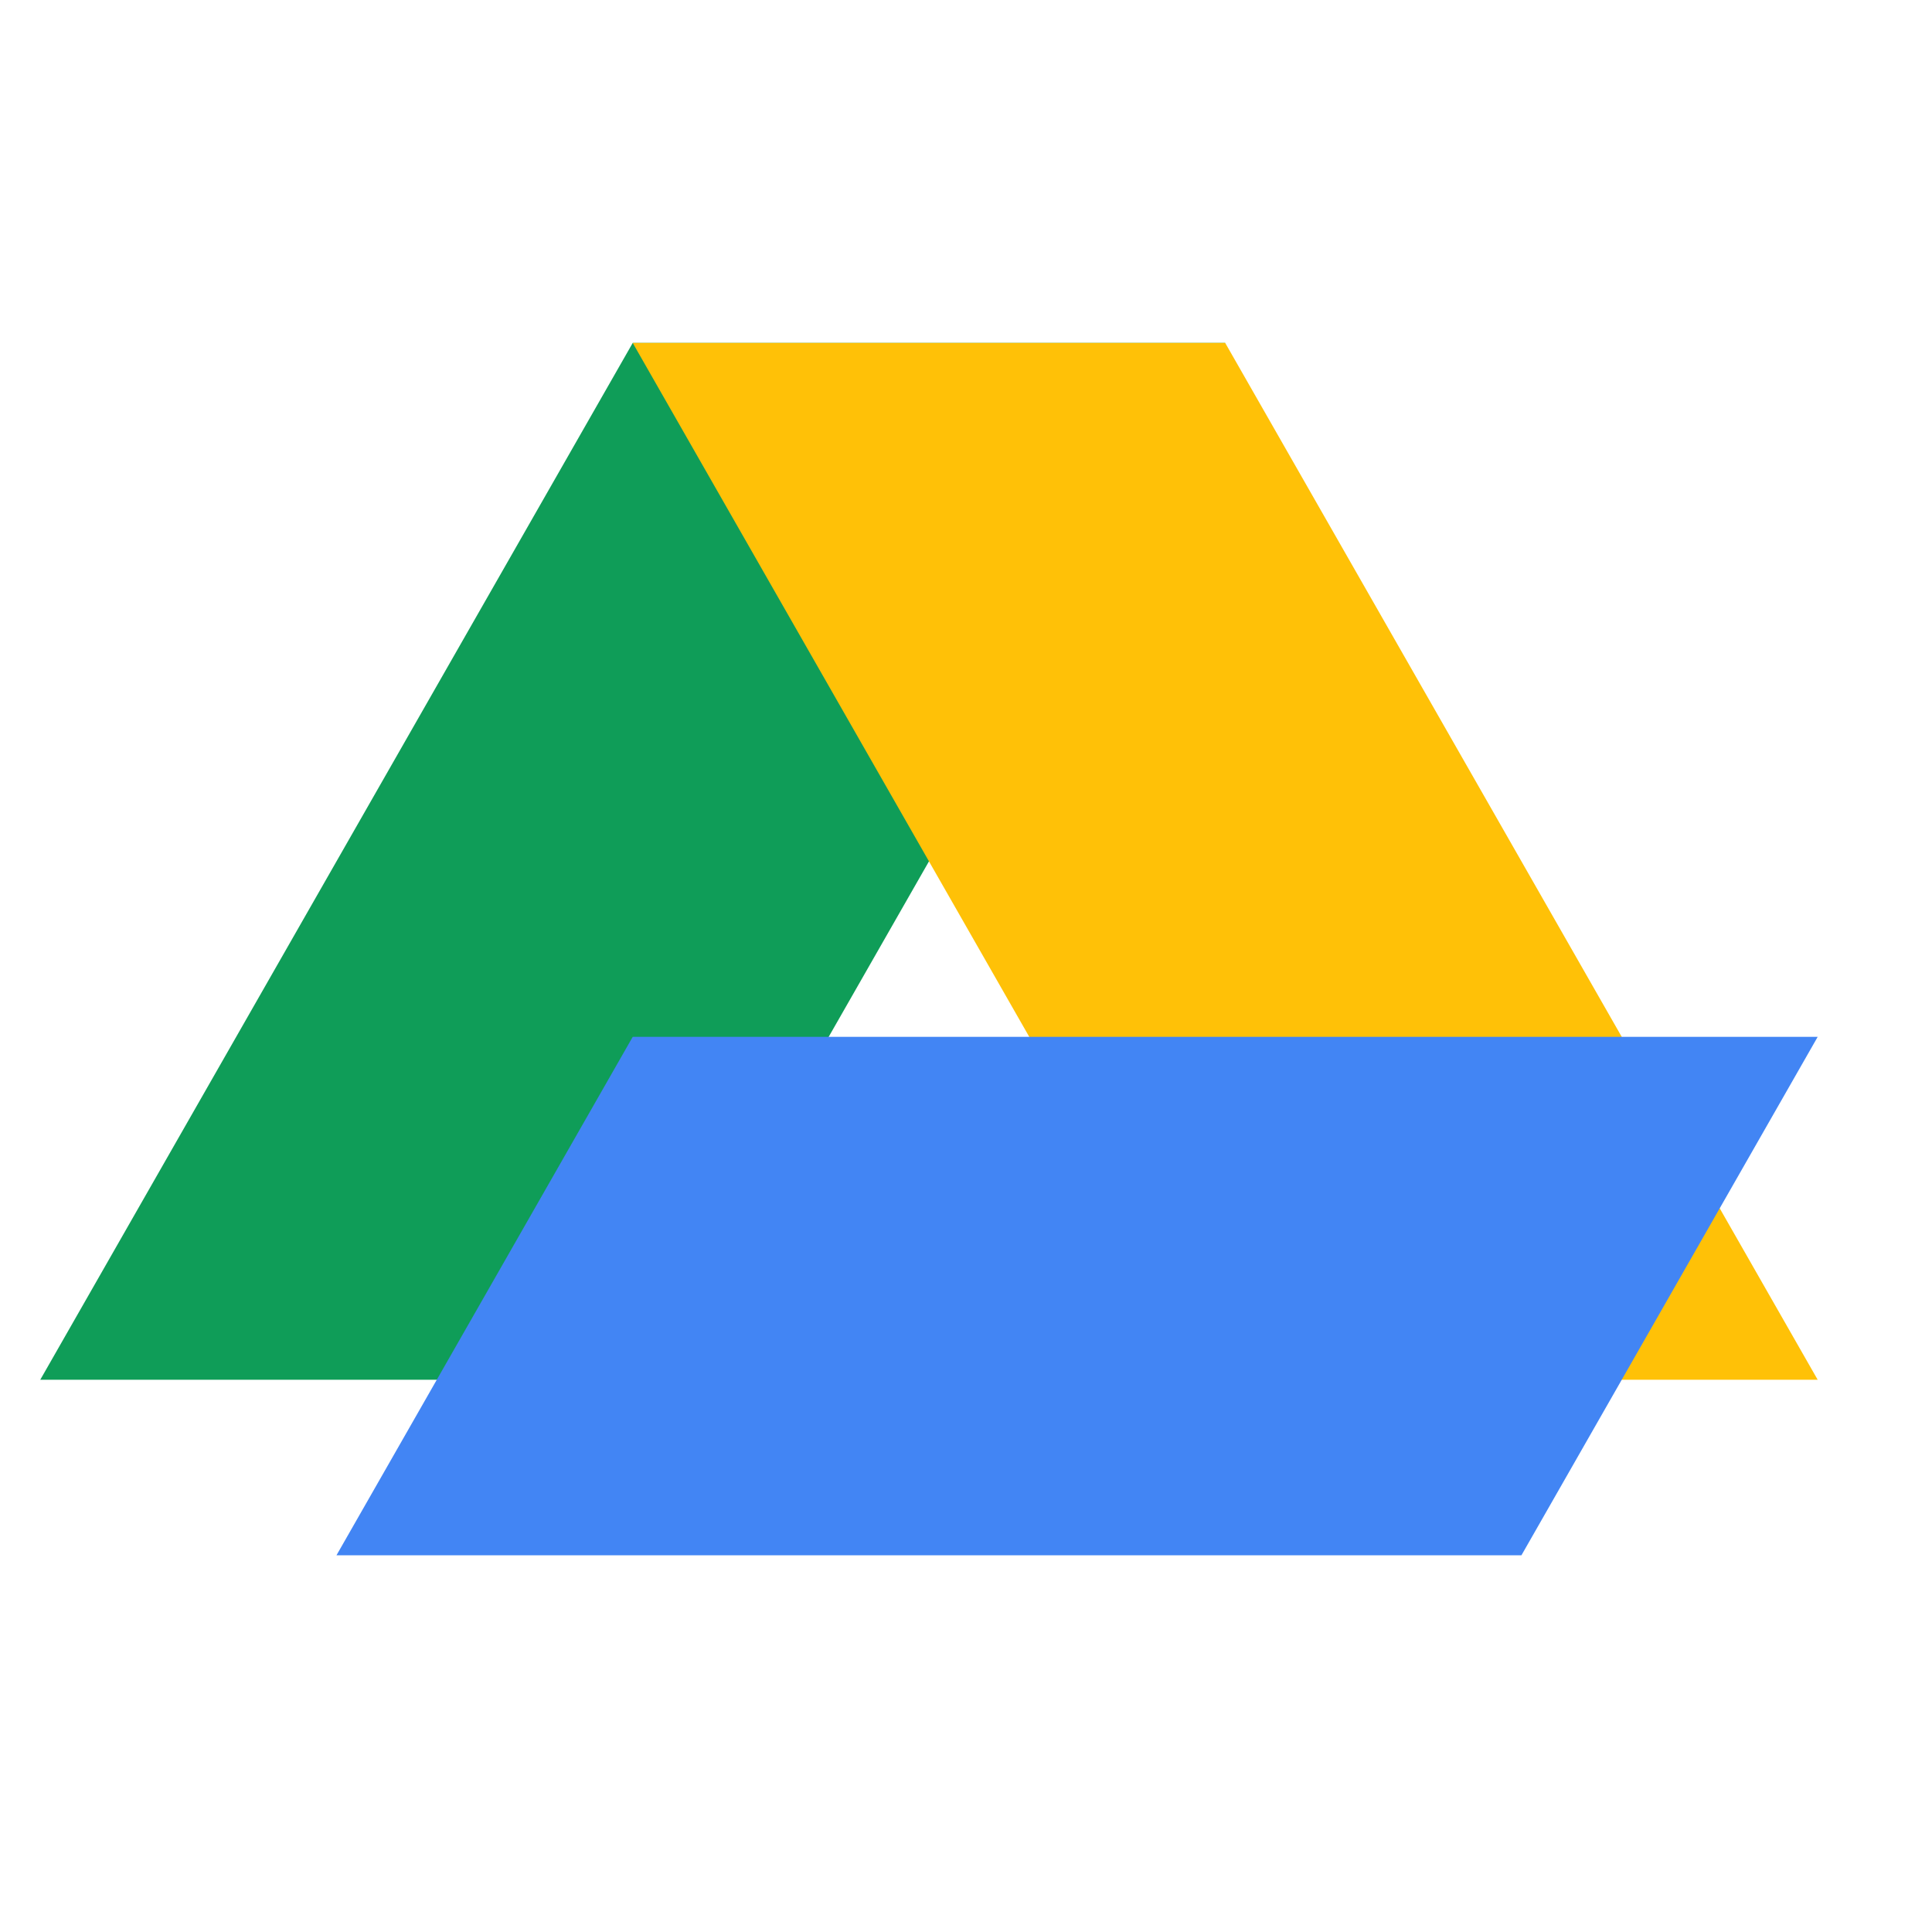
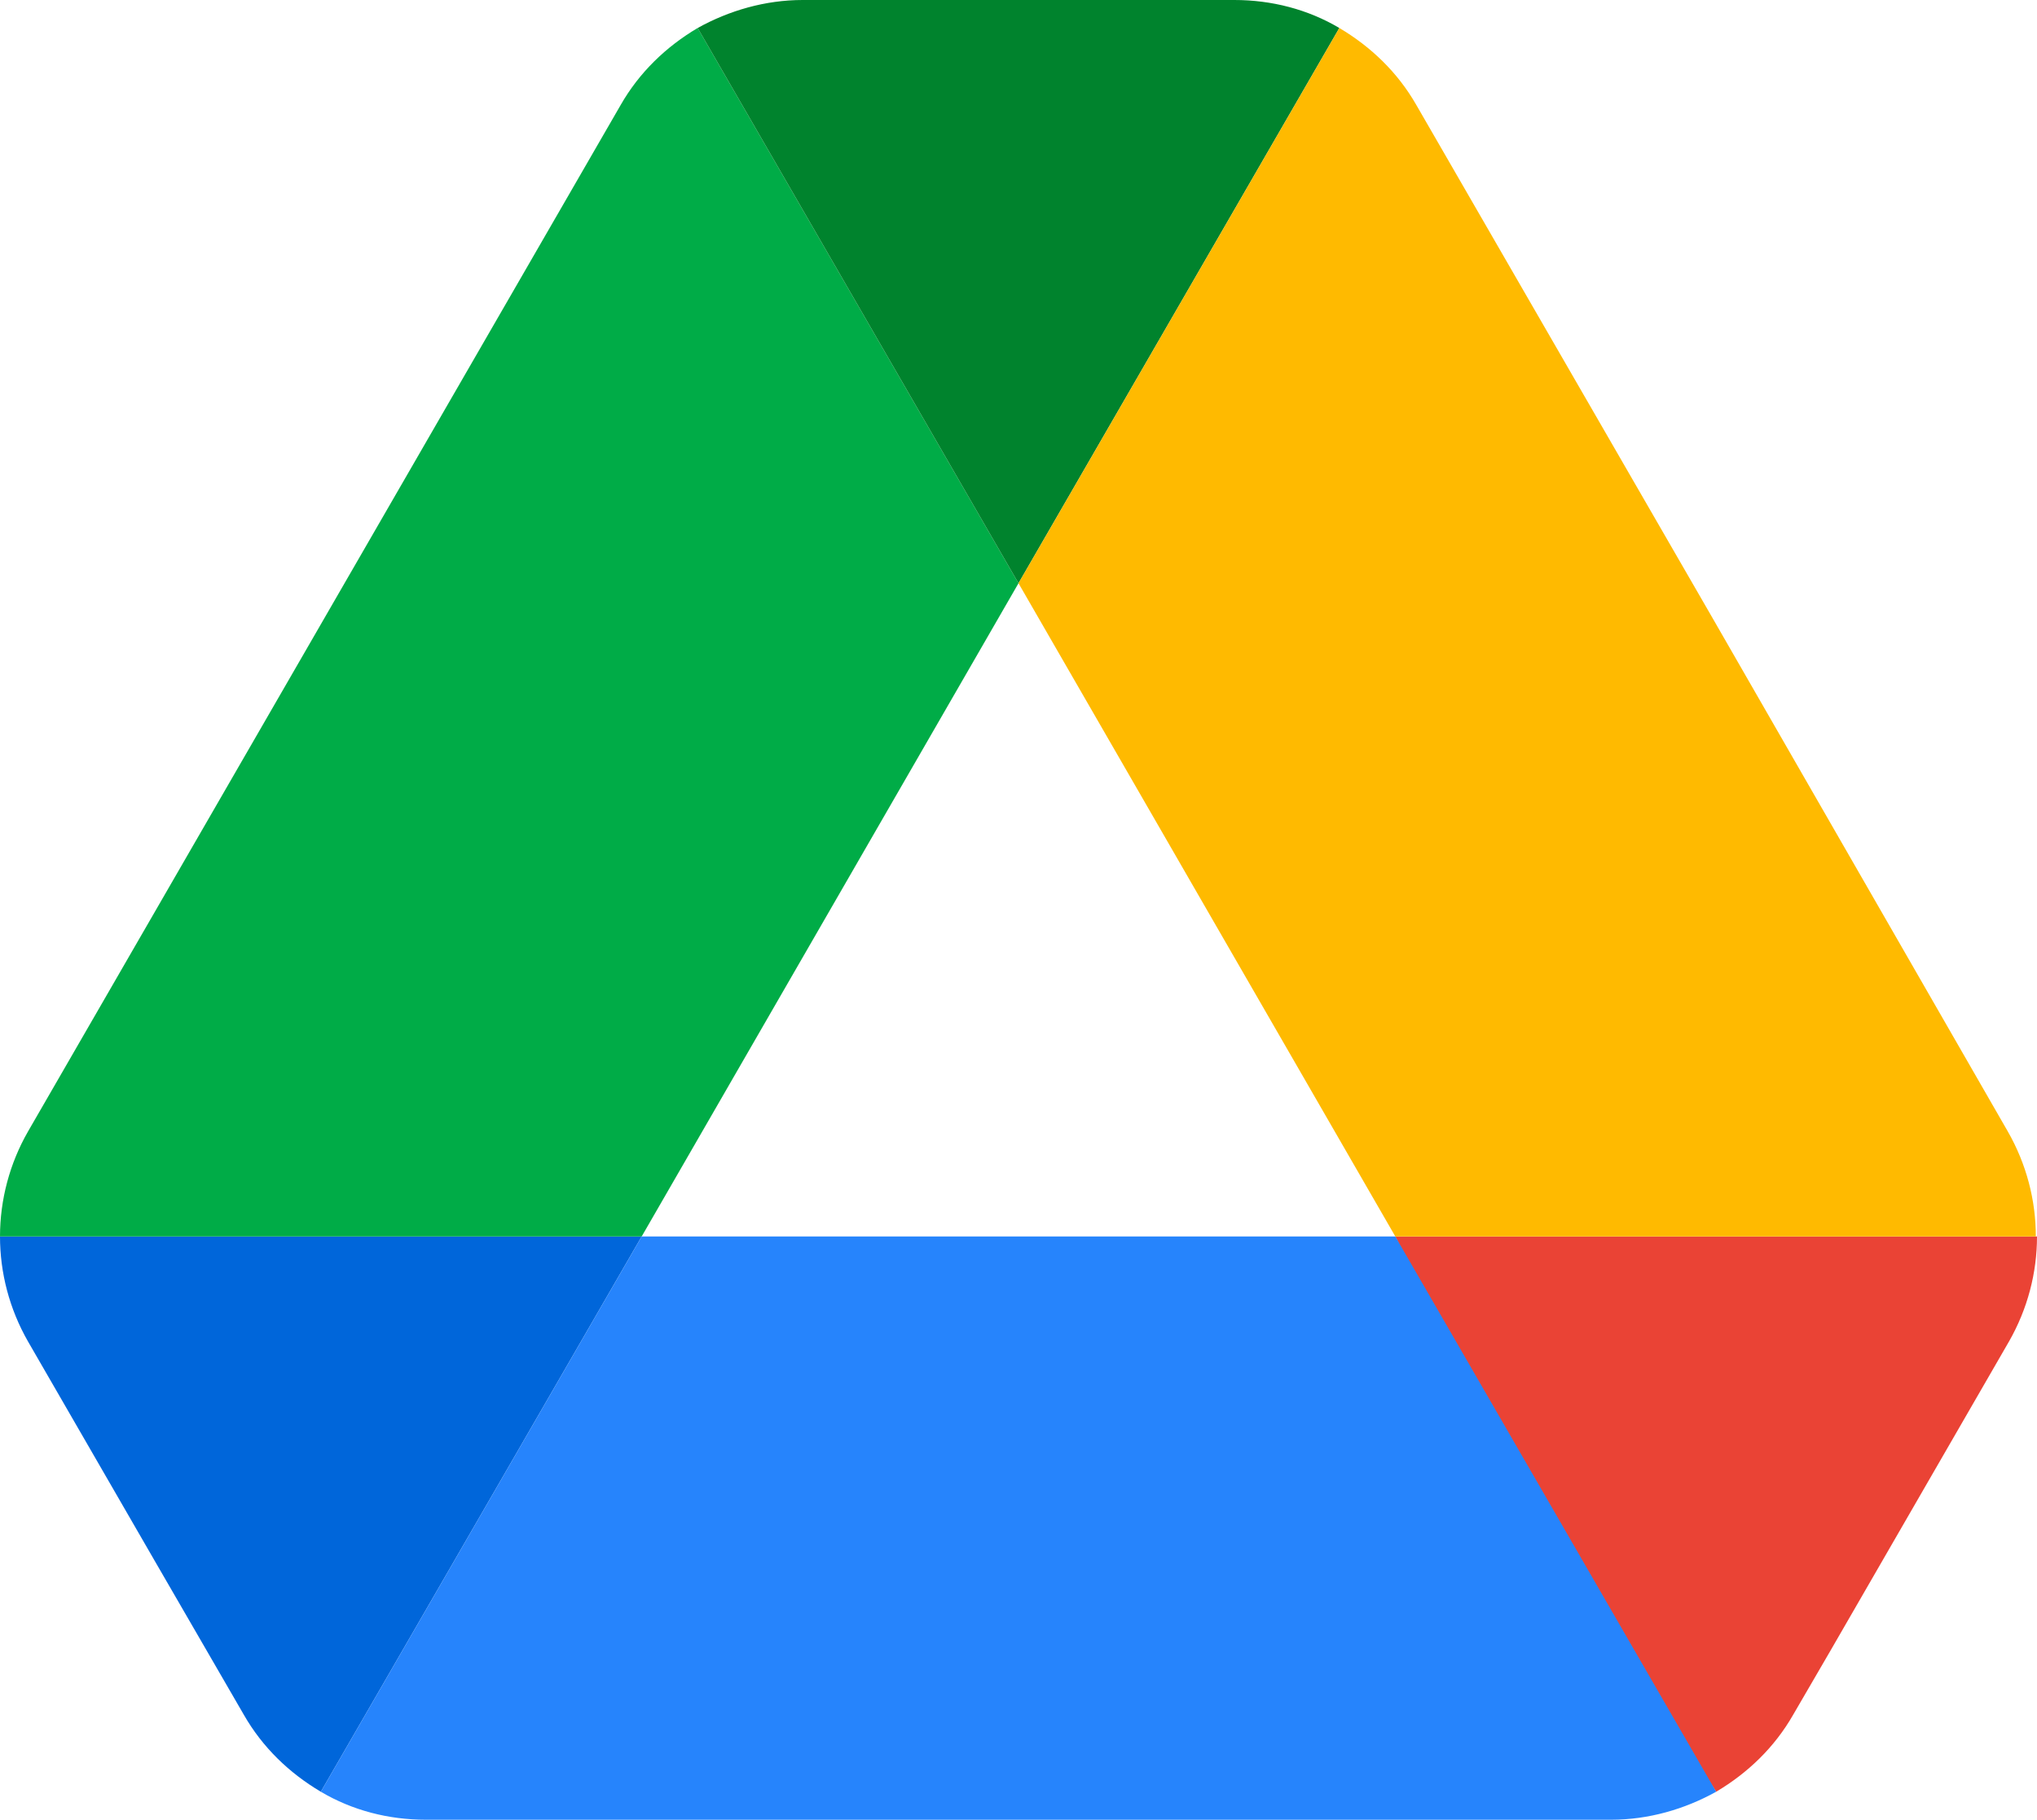
- <svg xmlns="http://www.w3.org/2000/svg" viewBox="0 0 24 24">
-   <path fill="#0F9D58" d="M8 3h8l-8 14H0z" transform="translate(0.5 1.5) scale(0.92)" />
-   <path fill="#FFC107" d="M8 3h8l8 14h-8z" transform="translate(0.5 1.5) scale(0.92)" />
-   <path fill="#4285F4" d="M4 21l4-7h16l-4 7z" transform="translate(0.5 0) scale(0.92)" />
+ <svg xmlns="http://www.w3.org/2000/svg" viewBox="0 0 87.3 78">
+   <path fill="#0066DA" d="m6.6 66.85 3.85 6.65c.8 1.4 1.95 2.5 3.3 3.3l13.75-23.8h-27.5c0 1.55.4 3.1 1.2 4.5z" />
+   <path fill="#00AC47" d="m43.65 25-13.75-23.8c-1.35.8-2.5 1.9-3.3 3.3l-25.4 44a9.06 9.06 0 0 0-1.2 4.5h27.5z" />
+   <path fill="#EA4335" d="m73.55 76.8c1.35-.8 2.5-1.9 3.3-3.3l1.6-2.75 7.65-13.25c.8-1.4 1.2-2.95 1.2-4.5h-27.502l5.852 11.5z" />
+   <path fill="#00832D" d="m43.65 25 13.75-23.8c-1.35-.8-2.9-1.2-4.5-1.2h-18.5c-1.6 0-3.15.45-4.5 1.2z" />
+   <path fill="#2684FC" d="m59.8 53h-32.3l-13.75 23.8c1.35.8 2.9 1.2 4.5 1.2h50.8c1.6 0 3.15-.45 4.5-1.2z" />
+   <path fill="#FFBA00" d="m73.4 26.5-12.7-22c-.8-1.4-1.95-2.5-3.3-3.3l-13.75 23.8 16.15 28h27.45c0-1.55-.4-3.1-1.2-4.5z" />
</svg>
